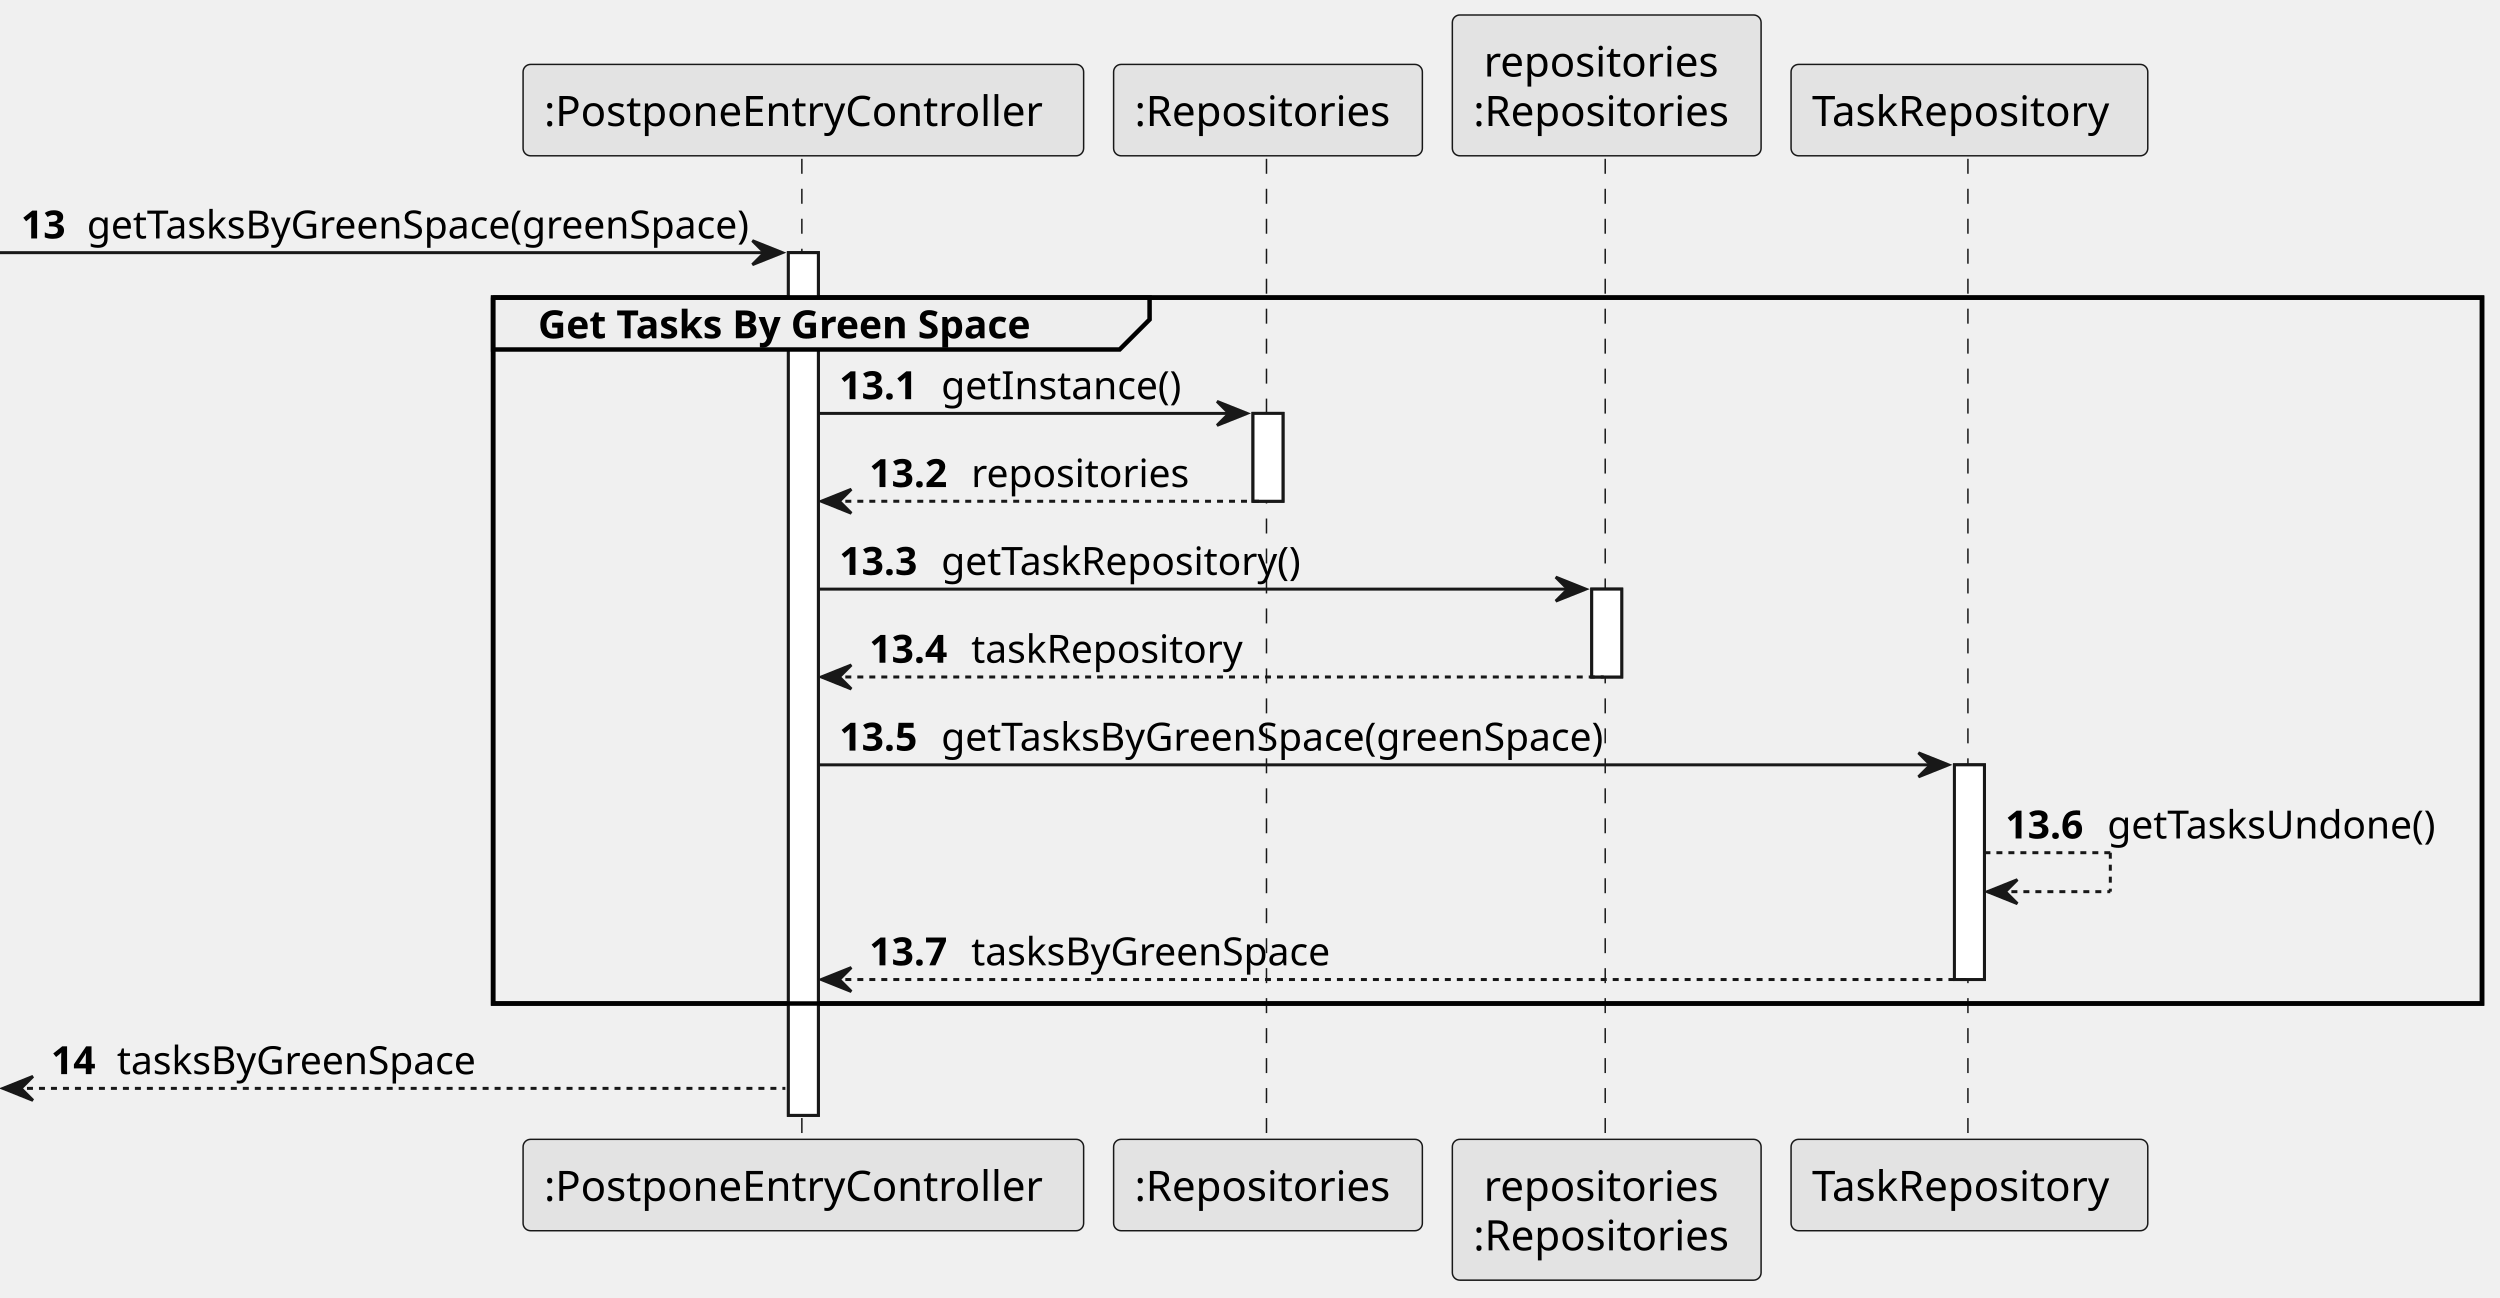
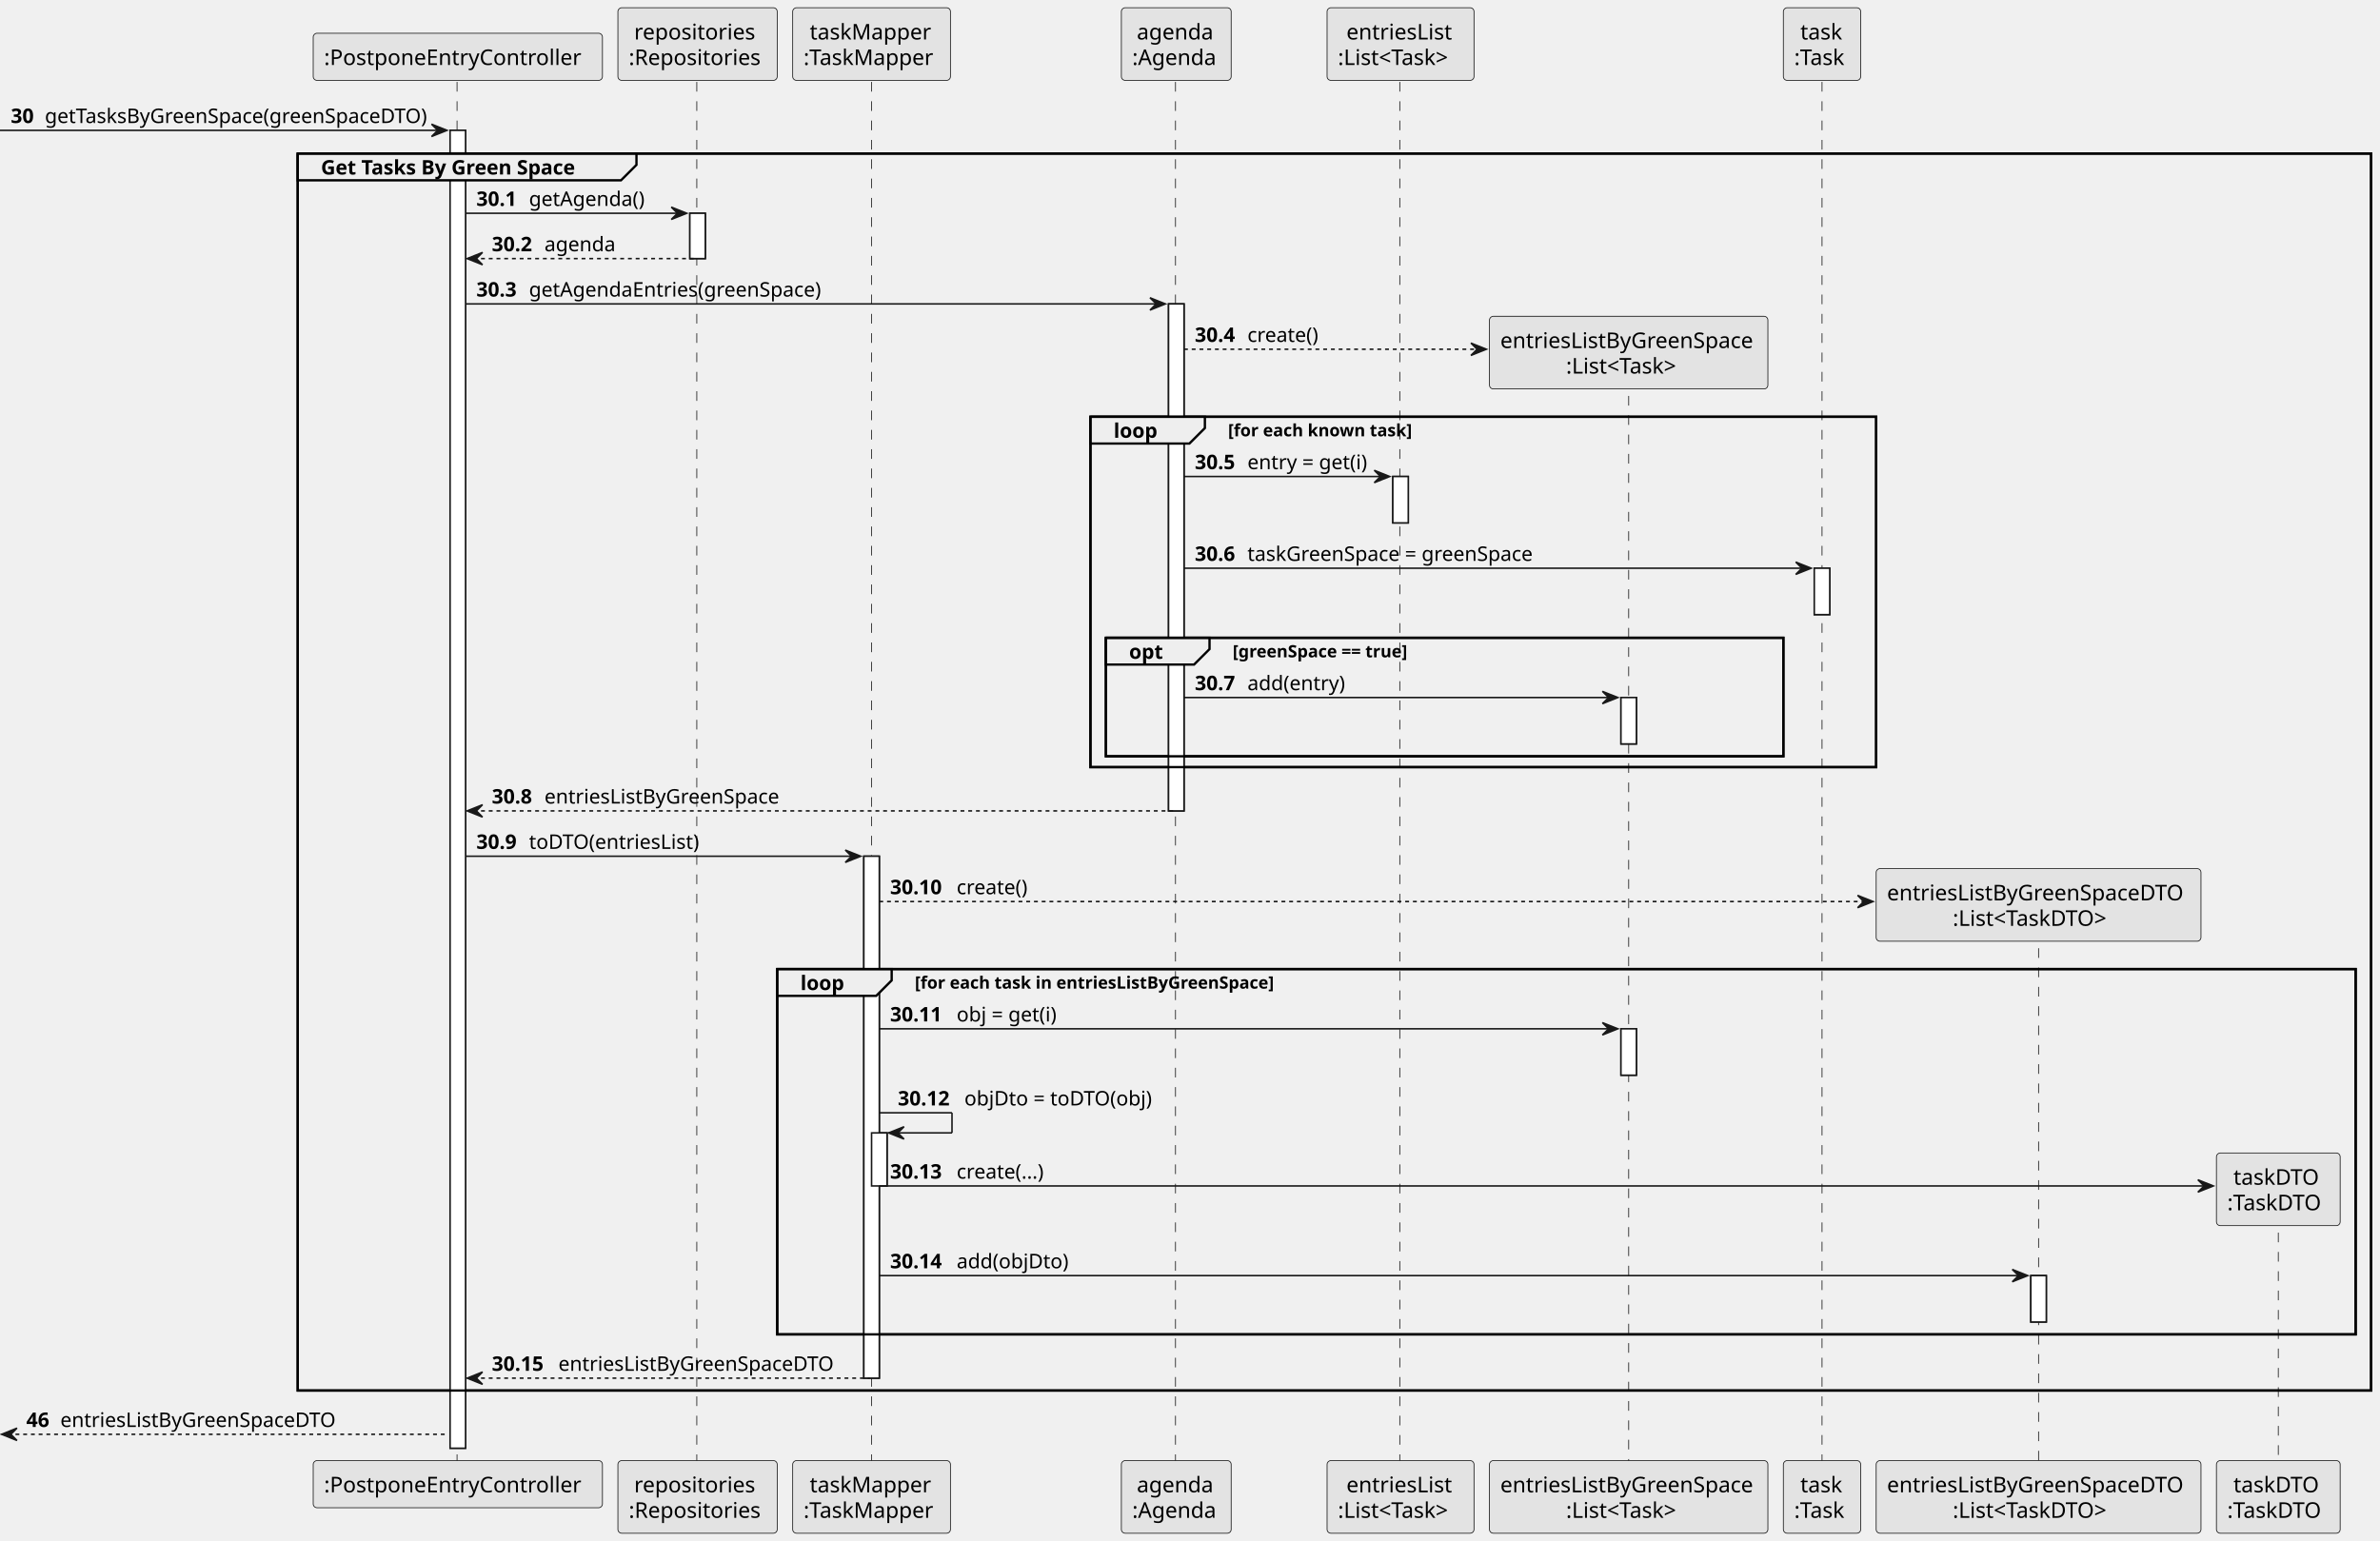
- <svg xmlns="http://www.w3.org/2000/svg" contentStyleType="text/css" height="433px" preserveAspectRatio="none" style="width:834px;height:433px;background:#FFFFFF;" version="1.1" viewBox="0 0 834 433" width="834px" zoomAndPan="magnify">
+ <svg xmlns="http://www.w3.org/2000/svg" contentStyleType="text/css" height="797.6px" preserveAspectRatio="none" style="width:1231px;height:797px;background:#FFFFFF;" version="1.1" viewBox="0 0 1231 797" width="1231.2px" zoomAndPan="magnify">
  <defs />
  <g>
-     <rect fill="#FFFFFF" height="287.795" style="stroke:#181818;stroke-width:1.0;" width="10" x="263" y="84.287" />
-     <rect fill="#FFFFFF" height="29.311" style="stroke:#181818;stroke-width:1.0;" width="10" x="418" y="137.908" />
-     <rect fill="#FFFFFF" height="29.311" style="stroke:#181818;stroke-width:1.0;" width="10" x="531" y="196.529" />
-     <rect fill="#FFFFFF" height="71.621" style="stroke:#181818;stroke-width:1.0;" width="10" x="652" y="255.15" />
-     <rect fill="none" height="235.484" style="stroke:#000000;stroke-width:1.5;" width="663.5" x="164.5" y="99.287" />
-     <line style="stroke:#181818;stroke-width:0.5;stroke-dasharray:5.0,5.0;" x1="267.5" x2="267.5" y1="52.977" y2="381.082" />
-     <line style="stroke:#181818;stroke-width:0.5;stroke-dasharray:5.0,5.0;" x1="422.5" x2="422.5" y1="52.977" y2="381.082" />
-     <line style="stroke:#181818;stroke-width:0.5;stroke-dasharray:5.0,5.0;" x1="535.5" x2="535.5" y1="52.977" y2="381.082" />
-     <line style="stroke:#181818;stroke-width:0.5;stroke-dasharray:5.0,5.0;" x1="656.5" x2="656.5" y1="52.977" y2="381.082" />
-     <rect fill="#E3E3E3" height="30.488" rx="2.5" ry="2.5" style="stroke:#181818;stroke-width:0.5;" width="187" x="174.5" y="21.488" />
-     <text fill="#000000" font-family="sans-serif" font-size="14" lengthAdjust="spacing" textLength="173" x="181.5" y="42.023">:PostponeEntryController</text>
-     <rect fill="#E3E3E3" height="30.488" rx="2.5" ry="2.5" style="stroke:#181818;stroke-width:0.5;" width="187" x="174.5" y="380.082" />
-     <text fill="#000000" font-family="sans-serif" font-size="14" lengthAdjust="spacing" textLength="173" x="181.5" y="400.617">:PostponeEntryController</text>
-     <rect fill="#E3E3E3" height="30.488" rx="2.5" ry="2.5" style="stroke:#181818;stroke-width:0.5;" width="103" x="371.5" y="21.488" />
-     <text fill="#000000" font-family="sans-serif" font-size="14" lengthAdjust="spacing" textLength="89" x="378.5" y="42.023">:Repositories</text>
-     <rect fill="#E3E3E3" height="30.488" rx="2.5" ry="2.5" style="stroke:#181818;stroke-width:0.5;" width="103" x="371.5" y="380.082" />
-     <text fill="#000000" font-family="sans-serif" font-size="14" lengthAdjust="spacing" textLength="89" x="378.5" y="400.617">:Repositories</text>
-     <rect fill="#E3E3E3" height="46.977" rx="2.5" ry="2.5" style="stroke:#181818;stroke-width:0.5;" width="103" x="484.5" y="5" />
-     <text fill="#000000" font-family="sans-serif" font-size="14" lengthAdjust="spacing" textLength="82" x="495" y="25.535">repositories</text>
-     <text fill="#000000" font-family="sans-serif" font-size="14" lengthAdjust="spacing" textLength="89" x="491.5" y="42.023">:Repositories</text>
-     <rect fill="#E3E3E3" height="46.977" rx="2.5" ry="2.5" style="stroke:#181818;stroke-width:0.5;" width="103" x="484.5" y="380.082" />
-     <text fill="#000000" font-family="sans-serif" font-size="14" lengthAdjust="spacing" textLength="82" x="495" y="400.617">repositories</text>
-     <text fill="#000000" font-family="sans-serif" font-size="14" lengthAdjust="spacing" textLength="89" x="491.5" y="417.106">:Repositories</text>
-     <rect fill="#E3E3E3" height="30.488" rx="2.5" ry="2.5" style="stroke:#181818;stroke-width:0.5;" width="119" x="597.5" y="21.488" />
-     <text fill="#000000" font-family="sans-serif" font-size="14" lengthAdjust="spacing" textLength="105" x="604.5" y="42.023">TaskRepository</text>
-     <rect fill="#E3E3E3" height="30.488" rx="2.5" ry="2.5" style="stroke:#181818;stroke-width:0.5;" width="119" x="597.5" y="380.082" />
-     <text fill="#000000" font-family="sans-serif" font-size="14" lengthAdjust="spacing" textLength="105" x="604.5" y="400.617">TaskRepository</text>
-     <rect fill="#FFFFFF" height="287.795" style="stroke:#181818;stroke-width:1.0;" width="10" x="263" y="84.287" />
-     <rect fill="#FFFFFF" height="29.311" style="stroke:#181818;stroke-width:1.0;" width="10" x="418" y="137.908" />
-     <rect fill="#FFFFFF" height="29.311" style="stroke:#181818;stroke-width:1.0;" width="10" x="531" y="196.529" />
-     <rect fill="#FFFFFF" height="71.621" style="stroke:#181818;stroke-width:1.0;" width="10" x="652" y="255.15" />
-     <polygon fill="#181818" points="251,80.287,261,84.287,251,88.287,255,84.287" style="stroke:#181818;stroke-width:1.0;" />
-     <line style="stroke:#181818;stroke-width:1.0;" x1="0" x2="257" y1="84.287" y2="84.287" />
-     <text fill="#000000" font-family="sans-serif" font-size="13" font-weight="bold" lengthAdjust="spacing" textLength="18" x="7" y="79.545">13</text>
-     <text fill="#000000" font-family="sans-serif" font-size="13" lengthAdjust="spacing" textLength="222" x="29" y="79.545">getTasksByGreenSpace(greenSpace)</text>
-     <path d="M164.5,99.287 L383.5,99.287 L383.5,106.598 L373.5,116.598 L164.5,116.598 L164.5,99.287 " fill="#EEEEEE" style="stroke:#000000;stroke-width:1.5;" />
-     <rect fill="none" height="235.484" style="stroke:#000000;stroke-width:1.5;" width="663.5" x="164.5" y="99.287" />
-     <text fill="#000000" font-family="sans-serif" font-size="13" font-weight="bold" lengthAdjust="spacing" textLength="174" x="179.5" y="112.856">Get Tasks By Green Space</text>
-     <polygon fill="#181818" points="406,133.908,416,137.908,406,141.908,410,137.908" style="stroke:#181818;stroke-width:1.0;" />
-     <line style="stroke:#181818;stroke-width:1.0;" x1="273" x2="412" y1="137.908" y2="137.908" />
-     <text fill="#000000" font-family="sans-serif" font-size="13" font-weight="bold" lengthAdjust="spacing" textLength="30" x="280" y="133.166">13.1</text>
-     <text fill="#000000" font-family="sans-serif" font-size="13" lengthAdjust="spacing" textLength="81" x="314" y="133.166">getInstance()</text>
-     <polygon fill="#181818" points="284,163.219,274,167.219,284,171.219,280,167.219" style="stroke:#181818;stroke-width:1.0;" />
-     <line style="stroke:#181818;stroke-width:1.0;stroke-dasharray:2.0,2.0;" x1="278" x2="422" y1="167.219" y2="167.219" />
-     <text fill="#000000" font-family="sans-serif" font-size="13" font-weight="bold" lengthAdjust="spacing" textLength="30" x="290" y="162.477">13.2</text>
-     <text fill="#000000" font-family="sans-serif" font-size="13" lengthAdjust="spacing" textLength="75" x="324" y="162.477">repositories</text>
-     <polygon fill="#181818" points="519,192.529,529,196.529,519,200.529,523,196.529" style="stroke:#181818;stroke-width:1.0;" />
-     <line style="stroke:#181818;stroke-width:1.0;" x1="273" x2="525" y1="196.529" y2="196.529" />
-     <text fill="#000000" font-family="sans-serif" font-size="13" font-weight="bold" lengthAdjust="spacing" textLength="30" x="280" y="191.787">13.3</text>
-     <text fill="#000000" font-family="sans-serif" font-size="13" lengthAdjust="spacing" textLength="125" x="314" y="191.787">getTaskRepository()</text>
-     <polygon fill="#181818" points="284,221.84,274,225.84,284,229.84,280,225.84" style="stroke:#181818;stroke-width:1.0;" />
-     <line style="stroke:#181818;stroke-width:1.0;stroke-dasharray:2.0,2.0;" x1="278" x2="535" y1="225.84" y2="225.84" />
-     <text fill="#000000" font-family="sans-serif" font-size="13" font-weight="bold" lengthAdjust="spacing" textLength="30" x="290" y="221.098">13.4</text>
-     <text fill="#000000" font-family="sans-serif" font-size="13" lengthAdjust="spacing" textLength="94" x="324" y="221.098">taskRepository</text>
-     <polygon fill="#181818" points="640,251.15,650,255.15,640,259.15,644,255.15" style="stroke:#181818;stroke-width:1.0;" />
-     <line style="stroke:#181818;stroke-width:1.0;" x1="273" x2="646" y1="255.15" y2="255.15" />
-     <text fill="#000000" font-family="sans-serif" font-size="13" font-weight="bold" lengthAdjust="spacing" textLength="30" x="280" y="250.408">13.5</text>
-     <text fill="#000000" font-family="sans-serif" font-size="13" lengthAdjust="spacing" textLength="222" x="314" y="250.408">getTasksByGreenSpace(greenSpace)</text>
-     <line style="stroke:#181818;stroke-width:1.0;stroke-dasharray:2.0,2.0;" x1="662" x2="704" y1="284.461" y2="284.461" />
-     <line style="stroke:#181818;stroke-width:1.0;stroke-dasharray:2.0,2.0;" x1="704" x2="704" y1="284.461" y2="297.461" />
-     <line style="stroke:#181818;stroke-width:1.0;stroke-dasharray:2.0,2.0;" x1="663" x2="704" y1="297.461" y2="297.461" />
-     <polygon fill="#181818" points="673,293.461,663,297.461,673,301.461,669,297.461" style="stroke:#181818;stroke-width:1.0;" />
-     <text fill="#000000" font-family="sans-serif" font-size="13" font-weight="bold" lengthAdjust="spacing" textLength="30" x="669" y="279.719">13.6</text>
-     <text fill="#000000" font-family="sans-serif" font-size="13" lengthAdjust="spacing" textLength="113" x="703" y="279.719">getTasksUndone()</text>
-     <polygon fill="#181818" points="284,322.772,274,326.772,284,330.772,280,326.772" style="stroke:#181818;stroke-width:1.0;" />
-     <line style="stroke:#181818;stroke-width:1.0;stroke-dasharray:2.0,2.0;" x1="278" x2="656" y1="326.772" y2="326.772" />
-     <text fill="#000000" font-family="sans-serif" font-size="13" font-weight="bold" lengthAdjust="spacing" textLength="30" x="290" y="322.029">13.7</text>
-     <text fill="#000000" font-family="sans-serif" font-size="13" lengthAdjust="spacing" textLength="120" x="324" y="322.029">tasksByGreenSpace</text>
-     <polygon fill="#181818" points="11,359.082,1,363.082,11,367.082,7,363.082" style="stroke:#181818;stroke-width:1.0;" />
-     <line style="stroke:#181818;stroke-width:1.0;stroke-dasharray:2.0,2.0;" x1="5" x2="262" y1="363.082" y2="363.082" />
-     <text fill="#000000" font-family="sans-serif" font-size="13" font-weight="bold" lengthAdjust="spacing" textLength="18" x="17" y="358.34">14</text>
-     <text fill="#000000" font-family="sans-serif" font-size="13" lengthAdjust="spacing" textLength="120" x="39" y="358.34">tasksByGreenSpace</text>
+     <rect fill="#FFFFFF" height="681.767" style="stroke:#181818;stroke-width:0.8;" width="8" x="232.8" y="67.43" />
+     <rect fill="#FFFFFF" height="23.448" style="stroke:#181818;stroke-width:0.8;" width="8" x="356.8" y="110.327" />
+     <rect fill="#FFFFFF" height="270.005" style="stroke:#181818;stroke-width:0.8;" width="8" x="446.8" y="442.944" />
+     <rect fill="#FFFFFF" height="27.448" style="stroke:#181818;stroke-width:0.8;" width="8" x="450.8" y="586.07" />
+     <rect fill="#FFFFFF" height="262.272" style="stroke:#181818;stroke-width:0.8;" width="8" x="604.4" y="157.223" />
+     <rect fill="#FFFFFF" height="24" style="stroke:#181818;stroke-width:0.8;" width="8" x="720.4" y="246.502" />
+     <rect fill="#FFFFFF" height="24" style="stroke:#181818;stroke-width:0.8;" width="8" x="838.4" y="360.847" />
+     <rect fill="#FFFFFF" height="24" style="stroke:#181818;stroke-width:0.8;" width="8" x="838.4" y="532.222" />
+     <rect fill="#FFFFFF" height="24" style="stroke:#181818;stroke-width:0.8;" width="8" x="938.4" y="293.95" />
+     <rect fill="#FFFFFF" height="24" style="stroke:#181818;stroke-width:0.8;" width="8" x="1050.4" y="659.9" />
+     <rect fill="none" height="639.919" style="stroke:#000000;stroke-width:1.2;" width="1072.4" x="154" y="79.43" />
+     <rect fill="none" height="181.242" style="stroke:#000000;stroke-width:1.2;" width="406.4" x="564" y="215.605" />
+     <rect fill="none" height="61.297" style="stroke:#000000;stroke-width:1.2;" width="350.4" x="572" y="329.95" />
+     <rect fill="none" height="188.975" style="stroke:#000000;stroke-width:1.2;" width="816.4" x="402" y="501.325" />
+     <line style="stroke:#181818;stroke-width:0.4;stroke-dasharray:5.0,5.0;" x1="236.4" x2="236.4" y1="42.381" y2="756.397" />
+     <line style="stroke:#181818;stroke-width:0.4;stroke-dasharray:5.0,5.0;" x1="360.4" x2="360.4" y1="42.381" y2="756.397" />
+     <line style="stroke:#181818;stroke-width:0.4;stroke-dasharray:5.0,5.0;" x1="450.8" x2="450.8" y1="42.381" y2="756.397" />
+     <line style="stroke:#181818;stroke-width:0.4;stroke-dasharray:5.0,5.0;" x1="608" x2="608" y1="42.381" y2="756.397" />
+     <line style="stroke:#181818;stroke-width:0.4;stroke-dasharray:5.0,5.0;" x1="724" x2="724" y1="42.381" y2="756.397" />
+     <line style="stroke:#181818;stroke-width:0.4;stroke-dasharray:5.0,5.0;" x1="842.4" x2="842.4" y1="194.814" y2="756.397" />
+     <line style="stroke:#181818;stroke-width:0.4;stroke-dasharray:5.0,5.0;" x1="942.4" x2="942.4" y1="42.381" y2="756.397" />
+     <line style="stroke:#181818;stroke-width:0.4;stroke-dasharray:5.0,5.0;" x1="1054.4" x2="1054.4" y1="480.534" y2="756.397" />
+     <line style="stroke:#181818;stroke-width:0.4;stroke-dasharray:5.0,5.0;" x1="1178.4" x2="1178.4" y1="627.661" y2="756.397" />
+     <rect fill="#E3E3E3" height="24.391" rx="2" ry="2" style="stroke:#181818;stroke-width:0.4;" width="149.6" x="162" y="17.191" />
+     <text fill="#000000" font-family="sans-serif" font-size="11.2" lengthAdjust="spacing" textLength="138.4" x="167.6" y="33.619">:PostponeEntryController</text>
+     <rect fill="#E3E3E3" height="24.391" rx="2" ry="2" style="stroke:#181818;stroke-width:0.4;" width="149.6" x="162" y="755.597" />
+     <text fill="#000000" font-family="sans-serif" font-size="11.2" lengthAdjust="spacing" textLength="138.4" x="167.6" y="772.025">:PostponeEntryController</text>
+     <rect fill="#E3E3E3" height="37.581" rx="2" ry="2" style="stroke:#181818;stroke-width:0.4;" width="82.4" x="319.6" y="4" />
+     <text fill="#000000" font-family="sans-serif" font-size="11.2" lengthAdjust="spacing" textLength="65.6" x="328" y="20.428">repositories</text>
+     <text fill="#000000" font-family="sans-serif" font-size="11.2" lengthAdjust="spacing" textLength="71.2" x="325.2" y="33.619">:Repositories</text>
+     <rect fill="#E3E3E3" height="37.581" rx="2" ry="2" style="stroke:#181818;stroke-width:0.4;" width="82.4" x="319.6" y="755.597" />
+     <text fill="#000000" font-family="sans-serif" font-size="11.2" lengthAdjust="spacing" textLength="65.6" x="328" y="772.025">repositories</text>
+     <text fill="#000000" font-family="sans-serif" font-size="11.2" lengthAdjust="spacing" textLength="71.2" x="325.2" y="785.216">:Repositories</text>
+     <rect fill="#E3E3E3" height="37.581" rx="2" ry="2" style="stroke:#181818;stroke-width:0.4;" width="81.6" x="410" y="4" />
+     <text fill="#000000" font-family="sans-serif" font-size="11.2" lengthAdjust="spacing" textLength="64" x="418.8" y="20.428">taskMapper</text>
+     <text fill="#000000" font-family="sans-serif" font-size="11.2" lengthAdjust="spacing" textLength="70.4" x="415.6" y="33.619">:TaskMapper</text>
+     <rect fill="#E3E3E3" height="37.581" rx="2" ry="2" style="stroke:#181818;stroke-width:0.4;" width="81.6" x="410" y="755.597" />
+     <text fill="#000000" font-family="sans-serif" font-size="11.2" lengthAdjust="spacing" textLength="64" x="418.8" y="772.025">taskMapper</text>
+     <text fill="#000000" font-family="sans-serif" font-size="11.2" lengthAdjust="spacing" textLength="70.4" x="415.6" y="785.216">:TaskMapper</text>
+     <rect fill="#E3E3E3" height="37.581" rx="2" ry="2" style="stroke:#181818;stroke-width:0.4;" width="56.8" x="580" y="4" />
+     <text fill="#000000" font-family="sans-serif" font-size="11.2" lengthAdjust="spacing" textLength="40.8" x="588" y="20.428">agenda</text>
+     <text fill="#000000" font-family="sans-serif" font-size="11.2" lengthAdjust="spacing" textLength="45.6" x="585.6" y="33.619">:Agenda</text>
+     <rect fill="#E3E3E3" height="37.581" rx="2" ry="2" style="stroke:#181818;stroke-width:0.4;" width="56.8" x="580" y="755.597" />
+     <text fill="#000000" font-family="sans-serif" font-size="11.2" lengthAdjust="spacing" textLength="40.8" x="588" y="772.025">agenda</text>
+     <text fill="#000000" font-family="sans-serif" font-size="11.2" lengthAdjust="spacing" textLength="45.6" x="585.6" y="785.216">:Agenda</text>
+     <rect fill="#E3E3E3" height="37.581" rx="2" ry="2" style="stroke:#181818;stroke-width:0.4;" width="76" x="686.4" y="4" />
+     <text fill="#000000" font-family="sans-serif" font-size="11.2" lengthAdjust="spacing" textLength="56" x="696.4" y="20.428">entriesList</text>
+     <text fill="#000000" font-family="sans-serif" font-size="11.2" lengthAdjust="spacing" textLength="64.8" x="692" y="33.619">:List&lt;Task&gt;</text>
+     <rect fill="#E3E3E3" height="37.581" rx="2" ry="2" style="stroke:#181818;stroke-width:0.4;" width="76" x="686.4" y="755.597" />
+     <text fill="#000000" font-family="sans-serif" font-size="11.2" lengthAdjust="spacing" textLength="56" x="696.4" y="772.025">entriesList</text>
+     <text fill="#000000" font-family="sans-serif" font-size="11.2" lengthAdjust="spacing" textLength="64.8" x="692" y="785.216">:List&lt;Task&gt;</text>
+     <rect fill="#E3E3E3" height="37.581" rx="2" ry="2" style="stroke:#181818;stroke-width:0.4;" width="144" x="770.4" y="755.597" />
+     <text fill="#000000" font-family="sans-serif" font-size="11.2" lengthAdjust="spacing" textLength="132.8" x="776" y="772.025">entriesListByGreenSpace</text>
+     <text fill="#000000" font-family="sans-serif" font-size="11.2" lengthAdjust="spacing" textLength="64.8" x="810" y="785.216">:List&lt;Task&gt;</text>
+     <rect fill="#E3E3E3" height="37.581" rx="2" ry="2" style="stroke:#181818;stroke-width:0.4;" width="40" x="922.4" y="4" />
+     <text fill="#000000" font-family="sans-serif" font-size="11.2" lengthAdjust="spacing" textLength="22.4" x="931.2" y="20.428">task</text>
+     <text fill="#000000" font-family="sans-serif" font-size="11.2" lengthAdjust="spacing" textLength="28.8" x="928" y="33.619">:Task</text>
+     <rect fill="#E3E3E3" height="37.581" rx="2" ry="2" style="stroke:#181818;stroke-width:0.4;" width="40" x="922.4" y="755.597" />
+     <text fill="#000000" font-family="sans-serif" font-size="11.2" lengthAdjust="spacing" textLength="22.4" x="931.2" y="772.025">task</text>
+     <text fill="#000000" font-family="sans-serif" font-size="11.2" lengthAdjust="spacing" textLength="28.8" x="928" y="785.216">:Task</text>
+     <rect fill="#E3E3E3" height="37.581" rx="2" ry="2" style="stroke:#181818;stroke-width:0.4;" width="168" x="970.4" y="755.597" />
+     <text fill="#000000" font-family="sans-serif" font-size="11.2" lengthAdjust="spacing" textLength="156.8" x="976" y="772.025">entriesListByGreenSpaceDTO</text>
+     <text fill="#000000" font-family="sans-serif" font-size="11.2" lengthAdjust="spacing" textLength="88.8" x="1010" y="785.216">:List&lt;TaskDTO&gt;</text>
+     <rect fill="#E3E3E3" height="37.581" rx="2" ry="2" style="stroke:#181818;stroke-width:0.4;" width="64" x="1146.4" y="755.597" />
+     <text fill="#000000" font-family="sans-serif" font-size="11.2" lengthAdjust="spacing" textLength="46.4" x="1155.2" y="772.025">taskDTO</text>
+     <text fill="#000000" font-family="sans-serif" font-size="11.2" lengthAdjust="spacing" textLength="52.8" x="1152" y="785.216">:TaskDTO</text>
+     <rect fill="#FFFFFF" height="681.767" style="stroke:#181818;stroke-width:0.8;" width="8" x="232.8" y="67.43" />
+     <rect fill="#FFFFFF" height="23.448" style="stroke:#181818;stroke-width:0.8;" width="8" x="356.8" y="110.327" />
+     <rect fill="#FFFFFF" height="270.005" style="stroke:#181818;stroke-width:0.8;" width="8" x="446.8" y="442.944" />
+     <rect fill="#FFFFFF" height="27.448" style="stroke:#181818;stroke-width:0.8;" width="8" x="450.8" y="586.07" />
+     <rect fill="#FFFFFF" height="262.272" style="stroke:#181818;stroke-width:0.8;" width="8" x="604.4" y="157.223" />
+     <rect fill="#FFFFFF" height="24" style="stroke:#181818;stroke-width:0.8;" width="8" x="720.4" y="246.502" />
+     <rect fill="#FFFFFF" height="24" style="stroke:#181818;stroke-width:0.8;" width="8" x="838.4" y="360.847" />
+     <rect fill="#FFFFFF" height="24" style="stroke:#181818;stroke-width:0.8;" width="8" x="838.4" y="532.222" />
+     <rect fill="#FFFFFF" height="24" style="stroke:#181818;stroke-width:0.8;" width="8" x="938.4" y="293.95" />
+     <rect fill="#FFFFFF" height="24" style="stroke:#181818;stroke-width:0.8;" width="8" x="1050.4" y="659.9" />
+     <polygon fill="#181818" points="223.2,64.23,231.2,67.43,223.2,70.63,226.4,67.43" style="stroke:#181818;stroke-width:0.8;" />
+     <line style="stroke:#181818;stroke-width:0.8;" x1="0" x2="228" y1="67.43" y2="67.43" />
+     <text fill="#000000" font-family="sans-serif" font-size="10.4" font-weight="bold" lengthAdjust="spacing" textLength="14.4" x="5.6" y="63.636">30</text>
+     <text fill="#000000" font-family="sans-serif" font-size="10.4" lengthAdjust="spacing" textLength="200" x="23.2" y="63.636">getTasksByGreenSpace(greenSpaceDTO)</text>
+     <path d="M154,79.43 L329.2,79.43 L329.2,85.278 L321.2,93.278 L154,93.278 L154,79.43 " fill="#EEEEEE" style="stroke:#000000;stroke-width:1.2;" />
+     <rect fill="none" height="639.919" style="stroke:#000000;stroke-width:1.2;" width="1072.4" x="154" y="79.43" />
+     <text fill="#000000" font-family="sans-serif" font-size="10.4" font-weight="bold" lengthAdjust="spacing" textLength="139.2" x="166" y="90.284">Get Tasks By Green Space</text>
+     <polygon fill="#181818" points="347.2,107.127,355.2,110.327,347.2,113.527,350.4,110.327" style="stroke:#181818;stroke-width:0.8;" />
+     <line style="stroke:#181818;stroke-width:0.8;" x1="240.8" x2="352" y1="110.327" y2="110.327" />
+     <text fill="#000000" font-family="sans-serif" font-size="10.4" font-weight="bold" lengthAdjust="spacing" textLength="24" x="246.4" y="106.533">30.1</text>
+     <text fill="#000000" font-family="sans-serif" font-size="10.4" lengthAdjust="spacing" textLength="60" x="273.6" y="106.533">getAgenda()</text>
+     <polygon fill="#181818" points="249.6,130.575,241.6,133.775,249.6,136.975,246.4,133.775" style="stroke:#181818;stroke-width:0.8;" />
+     <line style="stroke:#181818;stroke-width:0.8;stroke-dasharray:2.0,2.0;" x1="244.8" x2="360" y1="133.775" y2="133.775" />
+     <text fill="#000000" font-family="sans-serif" font-size="10.4" font-weight="bold" lengthAdjust="spacing" textLength="24" x="254.4" y="129.981">30.2</text>
+     <text fill="#000000" font-family="sans-serif" font-size="10.4" lengthAdjust="spacing" textLength="36" x="281.6" y="129.981">agenda</text>
+     <polygon fill="#181818" points="594.8,154.023,602.8,157.223,594.8,160.423,598,157.223" style="stroke:#181818;stroke-width:0.8;" />
+     <line style="stroke:#181818;stroke-width:0.8;" x1="240.8" x2="599.6" y1="157.223" y2="157.223" />
+     <text fill="#000000" font-family="sans-serif" font-size="10.4" font-weight="bold" lengthAdjust="spacing" textLength="24" x="246.4" y="153.43">30.3</text>
+     <text fill="#000000" font-family="sans-serif" font-size="10.4" lengthAdjust="spacing" textLength="151.2" x="273.6" y="153.43">getAgendaEntries(greenSpace)</text>
+     <polygon fill="#181818" points="760.8,177.472,768.8,180.672,760.8,183.872,764,180.672" style="stroke:#181818;stroke-width:0.8;" />
+     <line style="stroke:#181818;stroke-width:0.8;stroke-dasharray:2.0,2.0;" x1="612.4" x2="765.6" y1="180.672" y2="180.672" />
+     <text fill="#000000" font-family="sans-serif" font-size="10.4" font-weight="bold" lengthAdjust="spacing" textLength="24" x="618" y="176.878">30.4</text>
+     <text fill="#000000" font-family="sans-serif" font-size="10.4" lengthAdjust="spacing" textLength="36.8" x="645.2" y="176.878">create()</text>
+     <rect fill="#E3E3E3" height="37.581" rx="2" ry="2" style="stroke:#181818;stroke-width:0.4;" width="144" x="770.4" y="163.623" />
+     <text fill="#000000" font-family="sans-serif" font-size="11.2" lengthAdjust="spacing" textLength="132.8" x="776" y="180.052">entriesListByGreenSpace</text>
+     <text fill="#000000" font-family="sans-serif" font-size="11.2" lengthAdjust="spacing" textLength="64.8" x="810" y="193.242">:List&lt;Task&gt;</text>
+     <path d="M564,215.605 L623.2,215.605 L623.2,221.453 L615.2,229.453 L564,229.453 L564,215.605 " fill="#EEEEEE" style="stroke:#000000;stroke-width:1.2;" />
+     <rect fill="none" height="181.242" style="stroke:#000000;stroke-width:1.2;" width="406.4" x="564" y="215.605" />
+     <text fill="#000000" font-family="sans-serif" font-size="10.4" font-weight="bold" lengthAdjust="spacing" textLength="23.2" x="576" y="226.459">loop</text>
+     <text fill="#000000" font-family="sans-serif" font-size="8.8" font-weight="bold" lengthAdjust="spacing" textLength="97.6" x="635.2" y="225.713">[for each known task]</text>
+     <polygon fill="#181818" points="710.8,243.302,718.8,246.502,710.8,249.702,714,246.502" style="stroke:#181818;stroke-width:0.8;" />
+     <line style="stroke:#181818;stroke-width:0.8;" x1="612.4" x2="715.6" y1="246.502" y2="246.502" />
+     <text fill="#000000" font-family="sans-serif" font-size="10.4" font-weight="bold" lengthAdjust="spacing" textLength="24" x="618" y="242.708">30.5</text>
+     <text fill="#000000" font-family="sans-serif" font-size="10.4" lengthAdjust="spacing" textLength="65.6" x="645.2" y="242.708">entry = get(i)</text>
+     <polygon fill="#181818" points="928.8,290.75,936.8,293.95,928.8,297.15,932,293.95" style="stroke:#181818;stroke-width:0.8;" />
+     <line style="stroke:#181818;stroke-width:0.8;" x1="612.4" x2="933.6" y1="293.95" y2="293.95" />
+     <text fill="#000000" font-family="sans-serif" font-size="10.4" font-weight="bold" lengthAdjust="spacing" textLength="24" x="618" y="290.156">30.6</text>
+     <text fill="#000000" font-family="sans-serif" font-size="10.4" lengthAdjust="spacing" textLength="150.4" x="645.2" y="290.156">taskGreenSpace = greenSpace</text>
+     <path d="M572,329.95 L625.6,329.95 L625.6,335.798 L617.6,343.798 L572,343.798 L572,329.95 " fill="#EEEEEE" style="stroke:#000000;stroke-width:1.2;" />
+     <rect fill="none" height="61.297" style="stroke:#000000;stroke-width:1.2;" width="350.4" x="572" y="329.95" />
+     <text fill="#000000" font-family="sans-serif" font-size="10.4" font-weight="bold" lengthAdjust="spacing" textLength="17.6" x="584" y="340.805">opt</text>
+     <text fill="#000000" font-family="sans-serif" font-size="8.8" font-weight="bold" lengthAdjust="spacing" textLength="94.4" x="637.6" y="340.058">[greenSpace == true]</text>
+     <polygon fill="#181818" points="828.8,357.647,836.8,360.847,828.8,364.047,832,360.847" style="stroke:#181818;stroke-width:0.8;" />
+     <line style="stroke:#181818;stroke-width:0.8;" x1="612.4" x2="833.6" y1="360.847" y2="360.847" />
+     <text fill="#000000" font-family="sans-serif" font-size="10.4" font-weight="bold" lengthAdjust="spacing" textLength="24" x="618" y="357.053">30.7</text>
+     <text fill="#000000" font-family="sans-serif" font-size="10.4" lengthAdjust="spacing" textLength="50.4" x="645.2" y="357.053">add(entry)</text>
+     <polygon fill="#181818" points="249.6,416.295,241.6,419.495,249.6,422.695,246.4,419.495" style="stroke:#181818;stroke-width:0.8;" />
+     <line style="stroke:#181818;stroke-width:0.8;stroke-dasharray:2.0,2.0;" x1="244.8" x2="607.6" y1="419.495" y2="419.495" />
+     <text fill="#000000" font-family="sans-serif" font-size="10.4" font-weight="bold" lengthAdjust="spacing" textLength="24" x="254.4" y="415.702">30.8</text>
+     <text fill="#000000" font-family="sans-serif" font-size="10.4" lengthAdjust="spacing" textLength="121.6" x="281.6" y="415.702">entriesListByGreenSpace</text>
+     <polygon fill="#181818" points="437.2,439.744,445.2,442.944,437.2,446.144,440.4,442.944" style="stroke:#181818;stroke-width:0.8;" />
+     <line style="stroke:#181818;stroke-width:0.8;" x1="240.8" x2="442" y1="442.944" y2="442.944" />
+     <text fill="#000000" font-family="sans-serif" font-size="10.4" font-weight="bold" lengthAdjust="spacing" textLength="24" x="246.4" y="439.15">30.9</text>
+     <text fill="#000000" font-family="sans-serif" font-size="10.4" lengthAdjust="spacing" textLength="92" x="273.6" y="439.15">toDTO(entriesList)</text>
+     <polygon fill="#181818" points="960.8,463.192,968.8,466.392,960.8,469.592,964,466.392" style="stroke:#181818;stroke-width:0.8;" />
+     <line style="stroke:#181818;stroke-width:0.8;stroke-dasharray:2.0,2.0;" x1="454.8" x2="965.6" y1="466.392" y2="466.392" />
+     <text fill="#000000" font-family="sans-serif" font-size="10.4" font-weight="bold" lengthAdjust="spacing" textLength="31.2" x="460.4" y="462.598">30.10</text>
+     <text fill="#000000" font-family="sans-serif" font-size="10.4" lengthAdjust="spacing" textLength="36.8" x="494.8" y="462.598">create()</text>
+     <rect fill="#E3E3E3" height="37.581" rx="2" ry="2" style="stroke:#181818;stroke-width:0.4;" width="168" x="970.4" y="449.344" />
+     <text fill="#000000" font-family="sans-serif" font-size="11.2" lengthAdjust="spacing" textLength="156.8" x="976" y="465.772">entriesListByGreenSpaceDTO</text>
+     <text fill="#000000" font-family="sans-serif" font-size="11.2" lengthAdjust="spacing" textLength="88.8" x="1010" y="478.962">:List&lt;TaskDTO&gt;</text>
+     <path d="M402,501.325 L461.2,501.325 L461.2,507.173 L453.2,515.173 L402,515.173 L402,501.325 " fill="#EEEEEE" style="stroke:#000000;stroke-width:1.2;" />
+     <rect fill="none" height="188.975" style="stroke:#000000;stroke-width:1.2;" width="816.4" x="402" y="501.325" />
+     <text fill="#000000" font-family="sans-serif" font-size="10.4" font-weight="bold" lengthAdjust="spacing" textLength="23.2" x="414" y="512.18">loop</text>
+     <text fill="#000000" font-family="sans-serif" font-size="8.8" font-weight="bold" lengthAdjust="spacing" textLength="187.2" x="473.2" y="511.433">[for each task in entriesListByGreenSpace]</text>
+     <polygon fill="#181818" points="828.8,529.022,836.8,532.222,828.8,535.422,832,532.222" style="stroke:#181818;stroke-width:0.8;" />
+     <line style="stroke:#181818;stroke-width:0.8;" x1="454.8" x2="833.6" y1="532.222" y2="532.222" />
+     <text fill="#000000" font-family="sans-serif" font-size="10.4" font-weight="bold" lengthAdjust="spacing" textLength="31.2" x="460.4" y="528.428">30.11</text>
+     <text fill="#000000" font-family="sans-serif" font-size="10.4" lengthAdjust="spacing" textLength="56" x="494.8" y="528.428">obj = get(i)</text>
+     <line style="stroke:#181818;stroke-width:0.8;" x1="454.8" x2="492.4" y1="575.67" y2="575.67" />
+     <line style="stroke:#181818;stroke-width:0.8;" x1="492.4" x2="492.4" y1="575.67" y2="586.07" />
+     <line style="stroke:#181818;stroke-width:0.8;" x1="459.6" x2="492.4" y1="586.07" y2="586.07" />
+     <polygon fill="#181818" points="467.6,582.87,459.6,586.07,467.6,589.27,464.4,586.07" style="stroke:#181818;stroke-width:0.8;" />
+     <text fill="#000000" font-family="sans-serif" font-size="10.4" font-weight="bold" lengthAdjust="spacing" textLength="31.2" x="464.4" y="571.877">30.12</text>
+     <text fill="#000000" font-family="sans-serif" font-size="10.4" lengthAdjust="spacing" textLength="104" x="498.8" y="571.877">objDto = toDTO(obj)</text>
+     <polygon fill="#181818" points="1136.8,610.319,1144.8,613.519,1136.8,616.719,1140,613.519" style="stroke:#181818;stroke-width:0.8;" />
+     <line style="stroke:#181818;stroke-width:0.8;" x1="454.8" x2="1141.6" y1="613.519" y2="613.519" />
+     <text fill="#000000" font-family="sans-serif" font-size="10.4" font-weight="bold" lengthAdjust="spacing" textLength="31.2" x="460.4" y="609.725">30.13</text>
+     <text fill="#000000" font-family="sans-serif" font-size="10.4" lengthAdjust="spacing" textLength="46.4" x="494.8" y="609.725">create(...)</text>
+     <rect fill="#E3E3E3" height="37.581" rx="2" ry="2" style="stroke:#181818;stroke-width:0.4;" width="64" x="1146.4" y="596.47" />
+     <text fill="#000000" font-family="sans-serif" font-size="11.2" lengthAdjust="spacing" textLength="46.4" x="1155.2" y="612.898">taskDTO</text>
+     <text fill="#000000" font-family="sans-serif" font-size="11.2" lengthAdjust="spacing" textLength="52.8" x="1152" y="626.089">:TaskDTO</text>
+     <polygon fill="#181818" points="1040.8,656.7,1048.8,659.9,1040.8,663.1,1044,659.9" style="stroke:#181818;stroke-width:0.8;" />
+     <line style="stroke:#181818;stroke-width:0.8;" x1="454.8" x2="1045.6" y1="659.9" y2="659.9" />
+     <text fill="#000000" font-family="sans-serif" font-size="10.4" font-weight="bold" lengthAdjust="spacing" textLength="31.2" x="460.4" y="656.106">30.14</text>
+     <text fill="#000000" font-family="sans-serif" font-size="10.4" lengthAdjust="spacing" textLength="59.2" x="494.8" y="656.106">add(objDto)</text>
+     <polygon fill="#181818" points="249.6,709.748,241.6,712.948,249.6,716.148,246.4,712.948" style="stroke:#181818;stroke-width:0.8;" />
+     <line style="stroke:#181818;stroke-width:0.8;stroke-dasharray:2.0,2.0;" x1="244.8" x2="450" y1="712.948" y2="712.948" />
+     <text fill="#000000" font-family="sans-serif" font-size="10.4" font-weight="bold" lengthAdjust="spacing" textLength="31.2" x="254.4" y="709.155">30.15</text>
+     <text fill="#000000" font-family="sans-serif" font-size="10.4" lengthAdjust="spacing" textLength="144" x="288.8" y="709.155">entriesListByGreenSpaceDTO</text>
+     <polygon fill="#181818" points="8.8,738.797,0.8,741.997,8.8,745.197,5.6,741.997" style="stroke:#181818;stroke-width:0.8;" />
+     <line style="stroke:#181818;stroke-width:0.8;stroke-dasharray:2.0,2.0;" x1="4" x2="232" y1="741.997" y2="741.997" />
+     <text fill="#000000" font-family="sans-serif" font-size="10.4" font-weight="bold" lengthAdjust="spacing" textLength="14.4" x="13.6" y="738.203">46</text>
+     <text fill="#000000" font-family="sans-serif" font-size="10.4" lengthAdjust="spacing" textLength="144" x="31.2" y="738.203">entriesListByGreenSpaceDTO</text>
  </g>
</svg>
